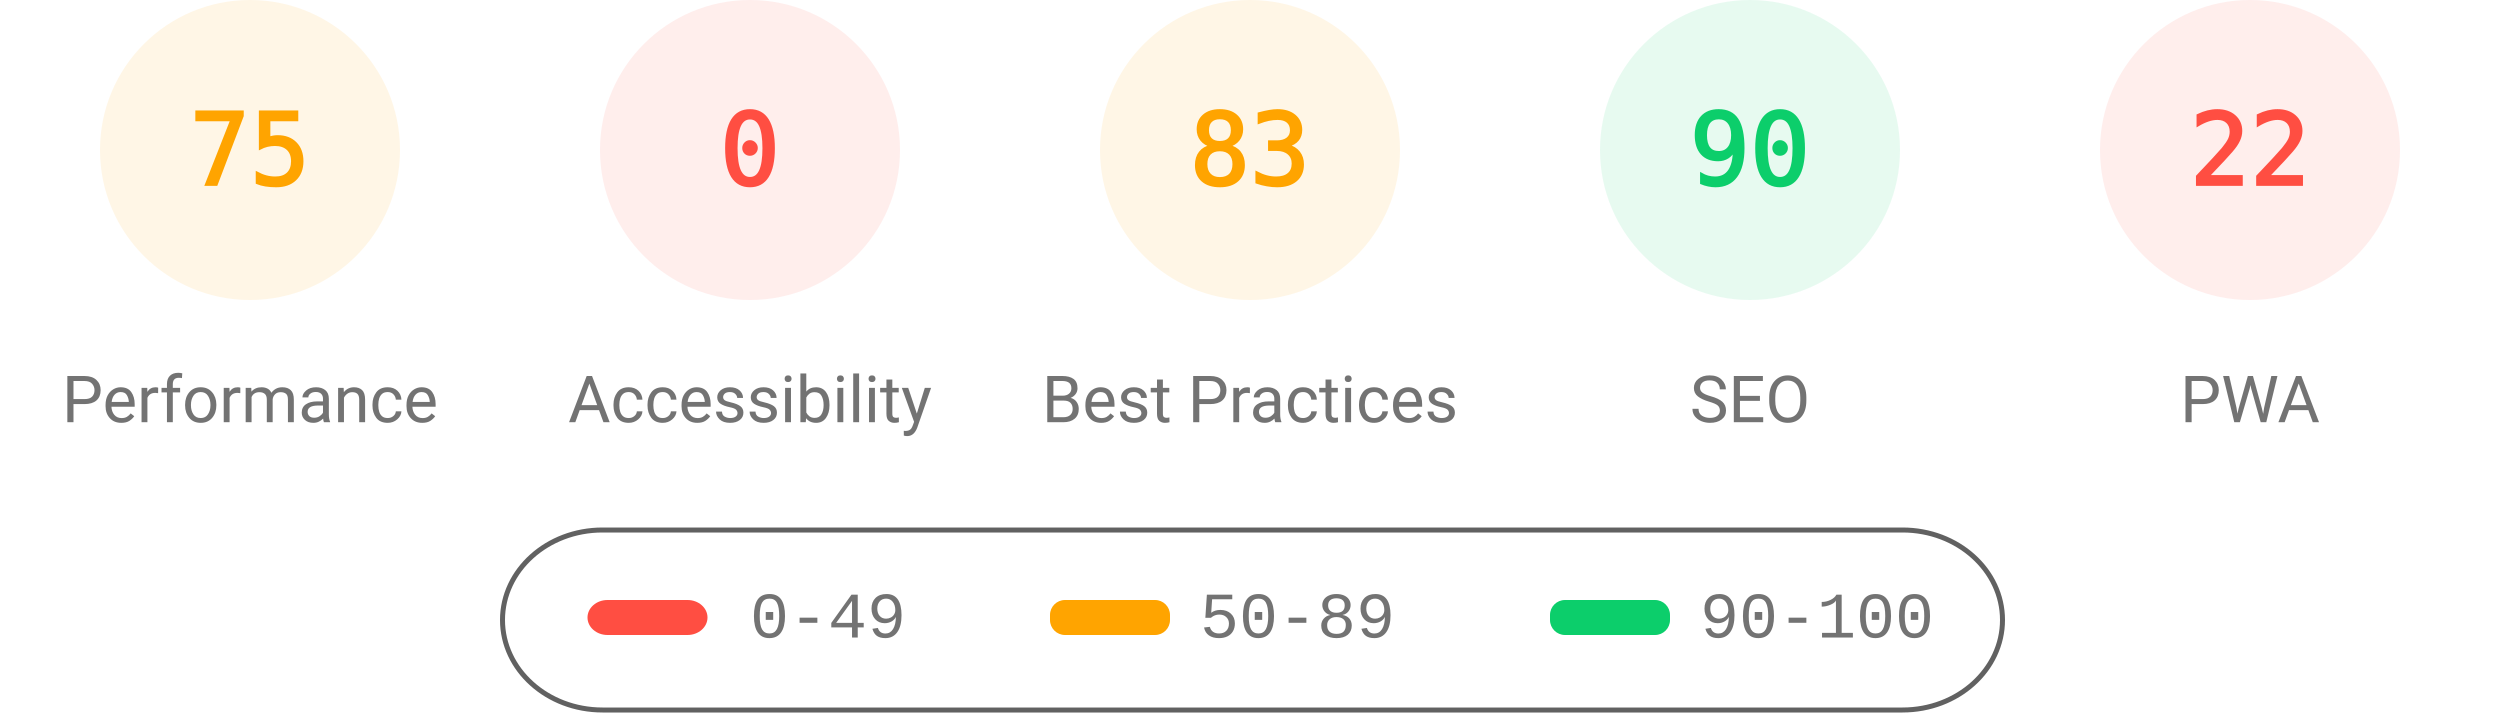
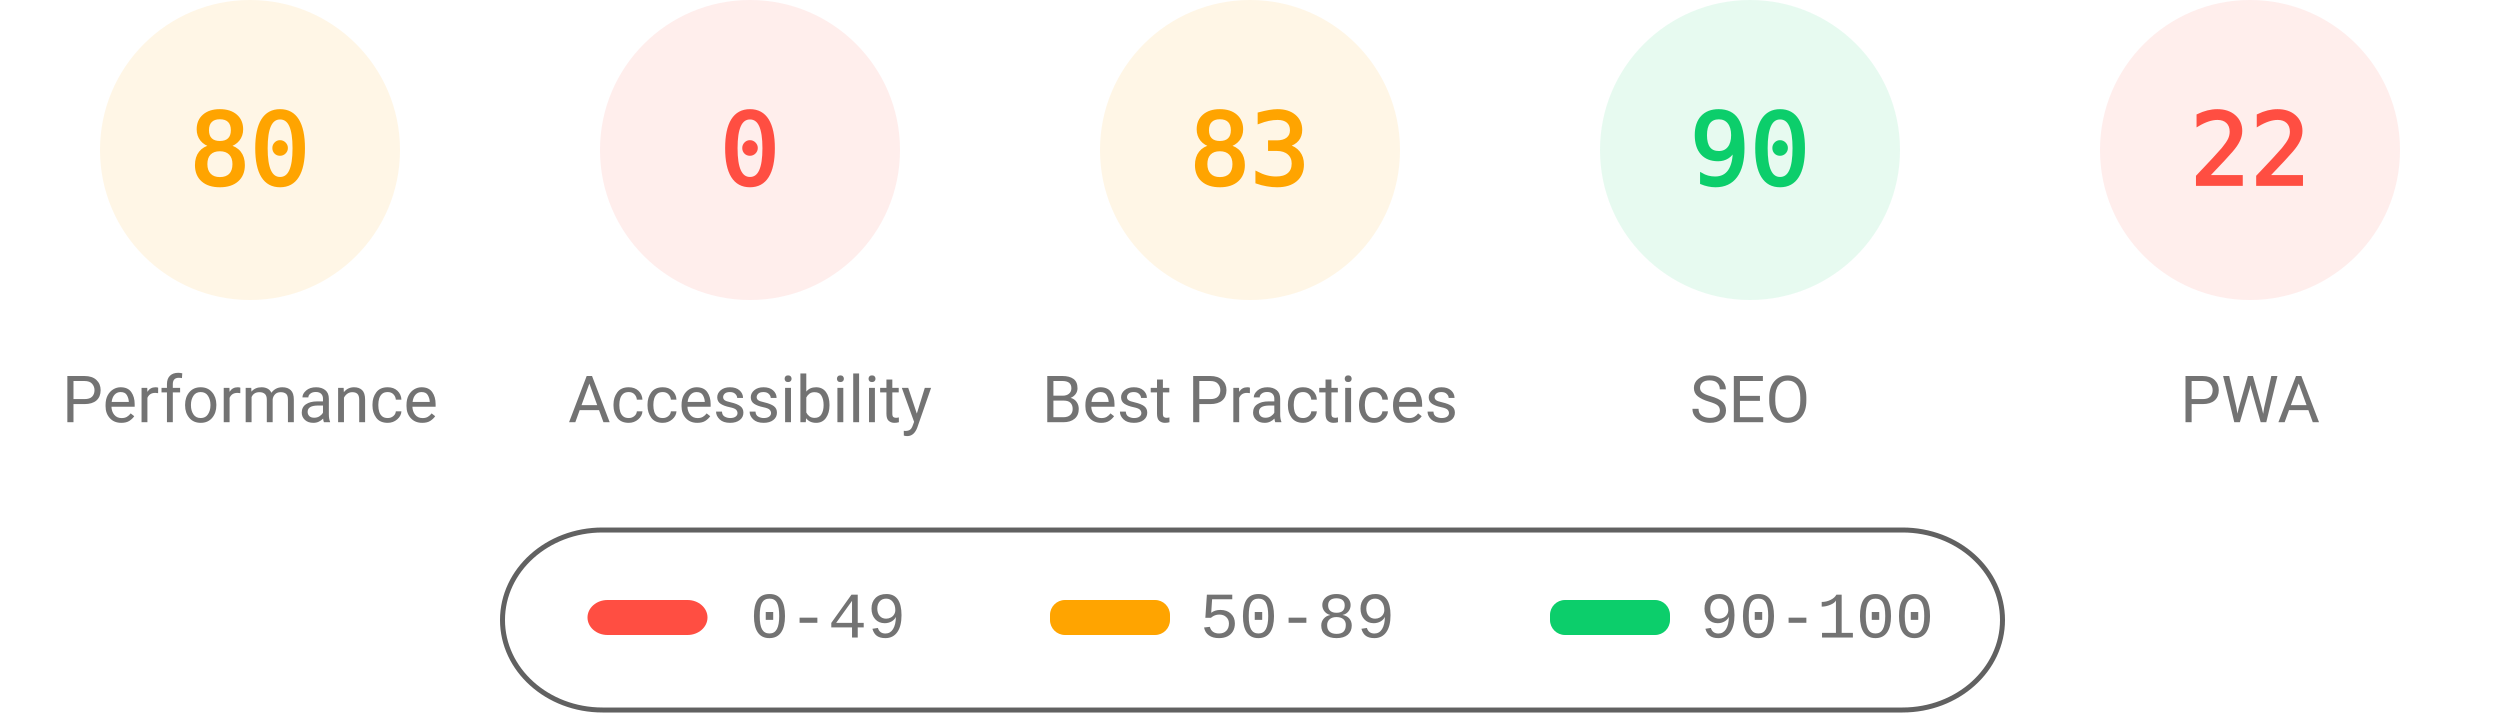
<svg xmlns="http://www.w3.org/2000/svg" fill="none" width="1000" height="285">
  <style>.gauge-base{opacity:.1}.gauge-arc{fill:none;animation-delay:250ms;stroke-linecap:round;transform:rotate(-90deg);transform-origin:100px 60px;animation:load-gauge 1s ease forwards}.guage-text{font-size:40px;font-family:monospace;text-align:center}.guage-red{color:#ff4e42;fill:#ff4e42;stroke:#ff4e42}.guage-orange{color:#ffa400;fill:#ffa400;stroke:#ffa400}.guage-green{color:#0cce6b;fill:#0cce6b;stroke:#0cce6b}.guage-undefined{color:#5c5c5c;fill:#5c5c5c;stroke:#5c5c5c}.guage-title{color:#737373;fill:#737373;stroke:none;font-size:26px;line-height:26px;font-family:Roboto,Halvetica,Arial,sans-serif}@keyframes load-gauge{from{stroke-dasharray:0 352.858}}</style>
  <svg class="guage-div guage-perf guage-orange" viewBox="0 0 200 200" width="200" height="200">
    <circle class="gauge-base" r="56" cx="100" cy="60" stroke-width="8" />
-     <circle class="gauge-arc guage-arc-1" r="56" cx="100" cy="60" stroke-width="8" style="stroke-dasharray:263.893,351.858" />
-     <text class="guage-text" x="100" y="60" alignment-baseline="central" dominant-baseline="central" text-anchor="middle">75</text>
+     <circle class="gauge-arc guage-arc-1" r="56" cx="100" cy="60" stroke-width="8" style="stroke-dasharray:281.486,351.858" />
+     <text class="guage-text" x="100" y="60" alignment-baseline="central" dominant-baseline="central" text-anchor="middle">80</text>
    <text class="guage-title" x="100" y="160" alignment-baseline="central" dominant-baseline="central" text-anchor="middle">Performance</text>
  </svg>
  <svg class="guage-div guage-acc guage-red" viewBox="0 0 200 200" width="200" height="200" x="200">
    <circle class="gauge-base" r="56" cx="100" cy="60" stroke-width="8" />
    <circle class="gauge-arc guage-arc-2" r="56" cx="100" cy="60" stroke-width="8" style="stroke-dasharray:0,351.858" />
    <text class="guage-text" x="100" y="60" alignment-baseline="central" dominant-baseline="central" text-anchor="middle">0</text>
    <text class="guage-title" x="100" y="160" alignment-baseline="central" dominant-baseline="central" text-anchor="middle">Accessibility</text>
  </svg>
  <svg class="guage-div guage-best guage-orange" viewBox="0 0 200 200" width="200" height="200" x="400">
    <circle class="gauge-base" r="56" cx="100" cy="60" stroke-width="8" />
    <circle class="gauge-arc guage-arc-3" r="56" cx="100" cy="60" stroke-width="8" style="stroke-dasharray:292.042,351.858" />
    <text class="guage-text" x="100" y="60" alignment-baseline="central" dominant-baseline="central" text-anchor="middle">83</text>
    <text class="guage-title" x="100" y="160" alignment-baseline="central" dominant-baseline="central" text-anchor="middle">Best Practices</text>
  </svg>
  <svg class="guage-div guage-seo guage-green" viewBox="0 0 200 200" width="200" height="200" x="600">
    <circle class="gauge-base" r="56" cx="100" cy="60" stroke-width="8" />
    <circle class="gauge-arc guage-arc-4" r="56" cx="100" cy="60" stroke-width="8" style="stroke-dasharray:316.672,351.858" />
    <text class="guage-text" x="100" y="60" alignment-baseline="central" dominant-baseline="central" text-anchor="middle">90</text>
    <text class="guage-title" x="100" y="160" alignment-baseline="central" dominant-baseline="central" text-anchor="middle">SEO</text>
  </svg>
  <svg class="guage-div guage-pwa guage-red" viewBox="0 0 200 200" width="200" height="200" x="800">
    <circle class="gauge-base" r="56" cx="100" cy="60" stroke-width="8" />
    <circle class="gauge-arc guage-arc-4" r="56" cx="100" cy="60" stroke-width="8" style="stroke-dasharray:77.409,351.858" />
    <text class="guage-text" x="100" y="60" alignment-baseline="central" dominant-baseline="central" text-anchor="middle">22</text>
    <text class="guage-title" x="100" y="160" alignment-baseline="central" dominant-baseline="central" text-anchor="middle">PWA</text>
  </svg>
  <svg width="604" height="76" x="200" y="210">
    <path fill="none" id="canvas_background" d="M-1-1h604v80H-1z" />
    <rect fill-opacity="0" stroke="#616161" stroke-width="2" rx="40" id="svg_2" height="72" width="600" y="2" x="1" fill="#000" />
    <rect stroke="#000" rx="8" id="svg_3" height="14" width="48" y="30" x="35" stroke-opacity="null" stroke-width="0" fill="#ff4e42" />
    <rect stroke="#000" rx="6" id="svg_4" height="14" width="48" y="30" x="220" stroke-opacity="null" stroke-width="0" fill="#ffa400" />
    <rect stroke="#000" rx="6" id="svg_5" height="14" width="48" y="30" x="420" stroke-opacity="null" stroke-width="0" fill="#0cce6b" />
    <text xml:space="preserve" text-anchor="start" font-family="'Courier New', Courier, monospace" font-size="26" id="svg_6" y="45" x="100" stroke-opacity="null" stroke-width="0" stroke="#000" fill="#737373">0-49</text>
    <text xml:space="preserve" text-anchor="start" font-family="'Courier New', Courier, monospace" font-size="26" id="svg_7" y="45" x="280" stroke-opacity="null" stroke-width="0" stroke="#000" fill="#737373">50-89</text>
    <text xml:space="preserve" text-anchor="start" font-family="'Courier New', Courier, monospace" font-size="26" id="svg_8" y="45" x="480" stroke-opacity="null" stroke-width="0" stroke="#000" fill="#737373">90-100</text>
  </svg>
</svg>
